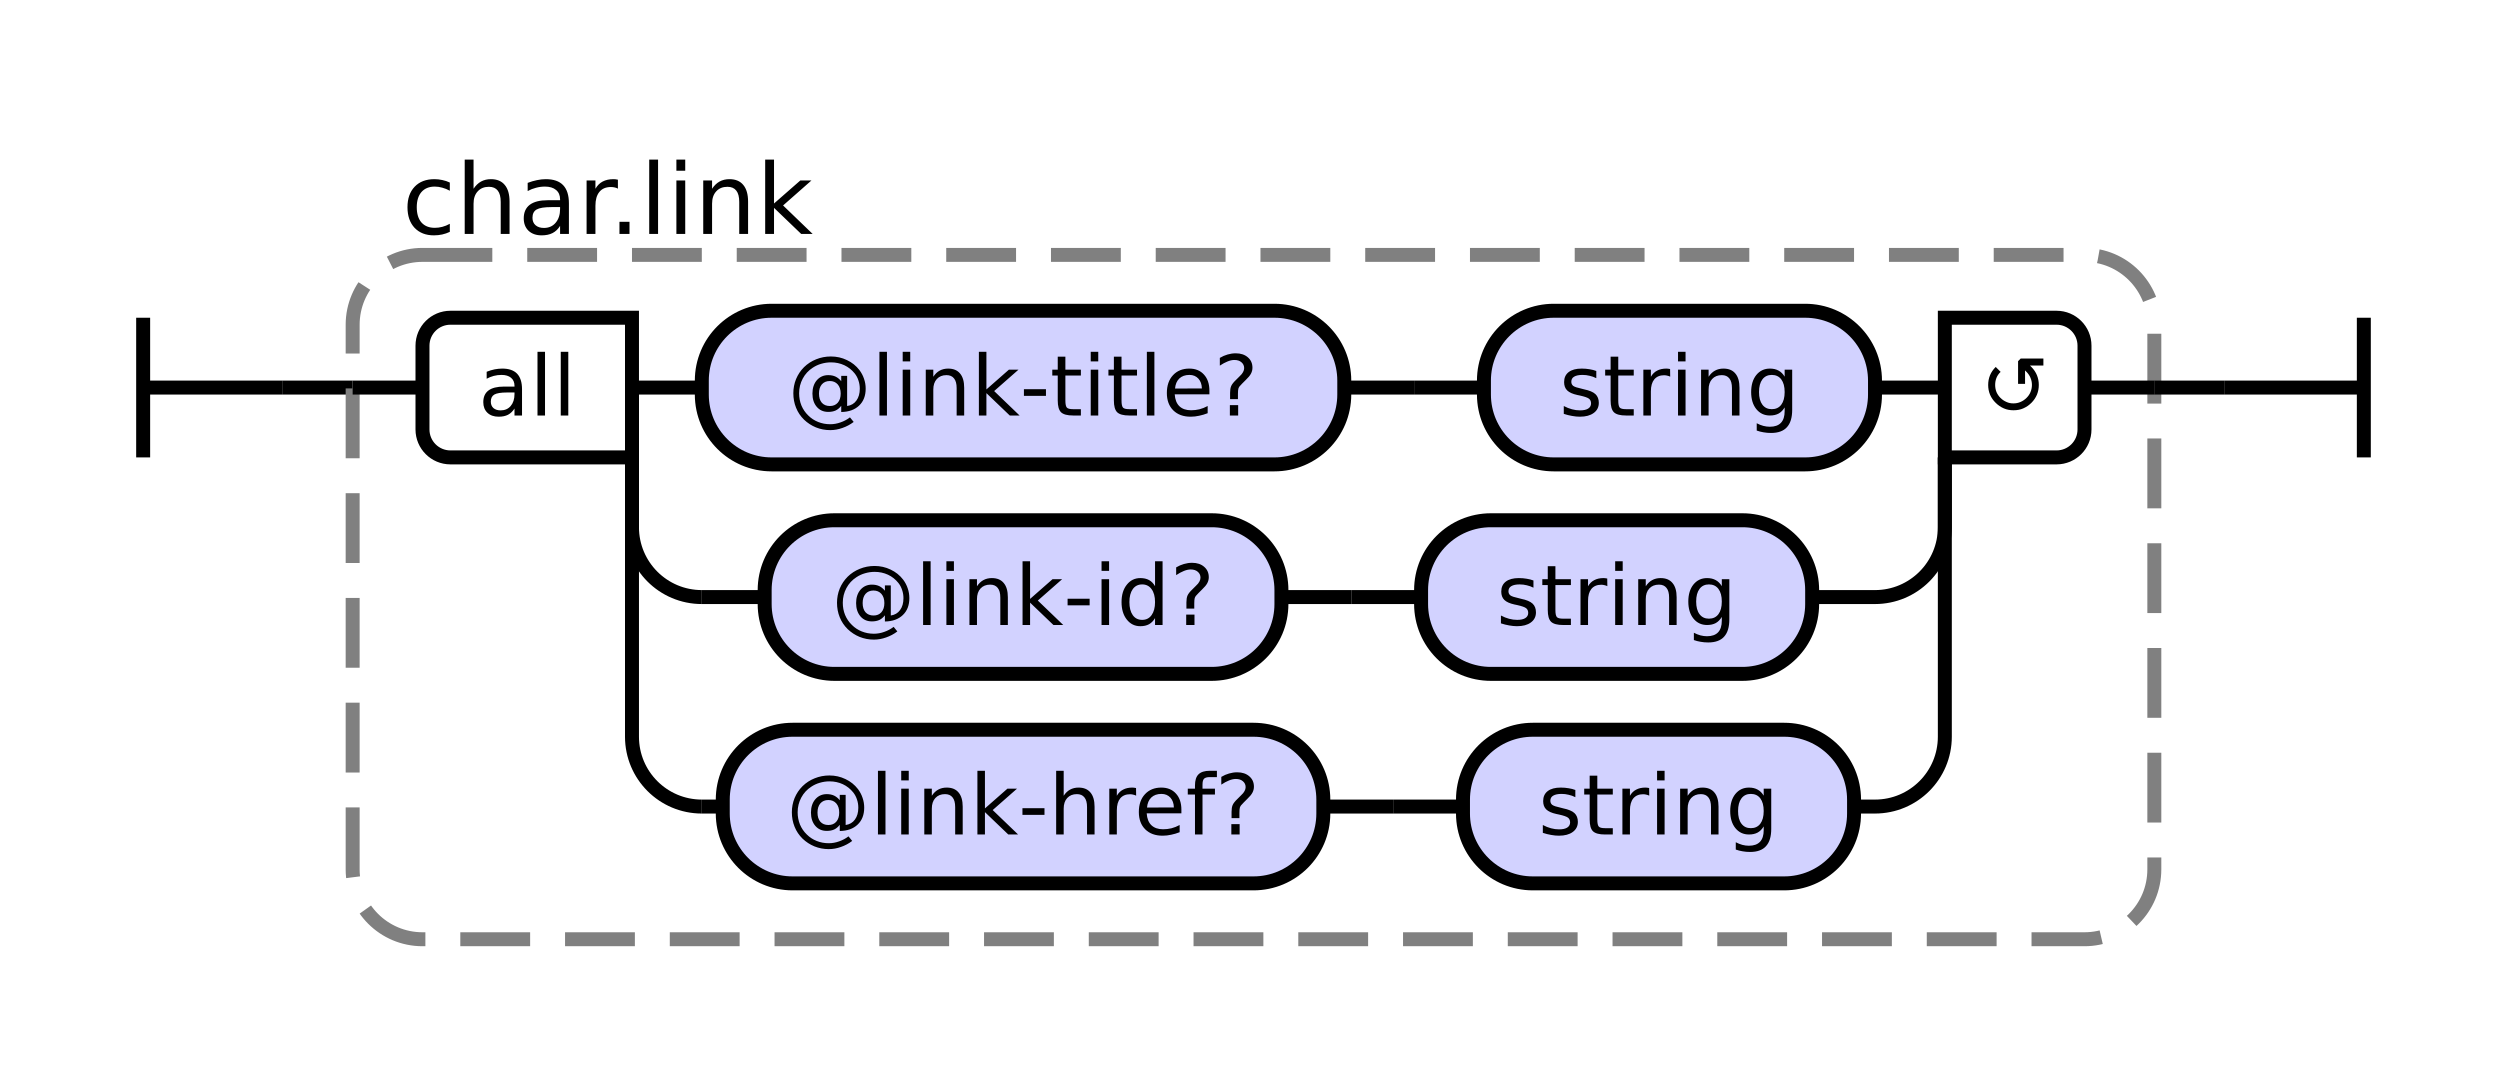
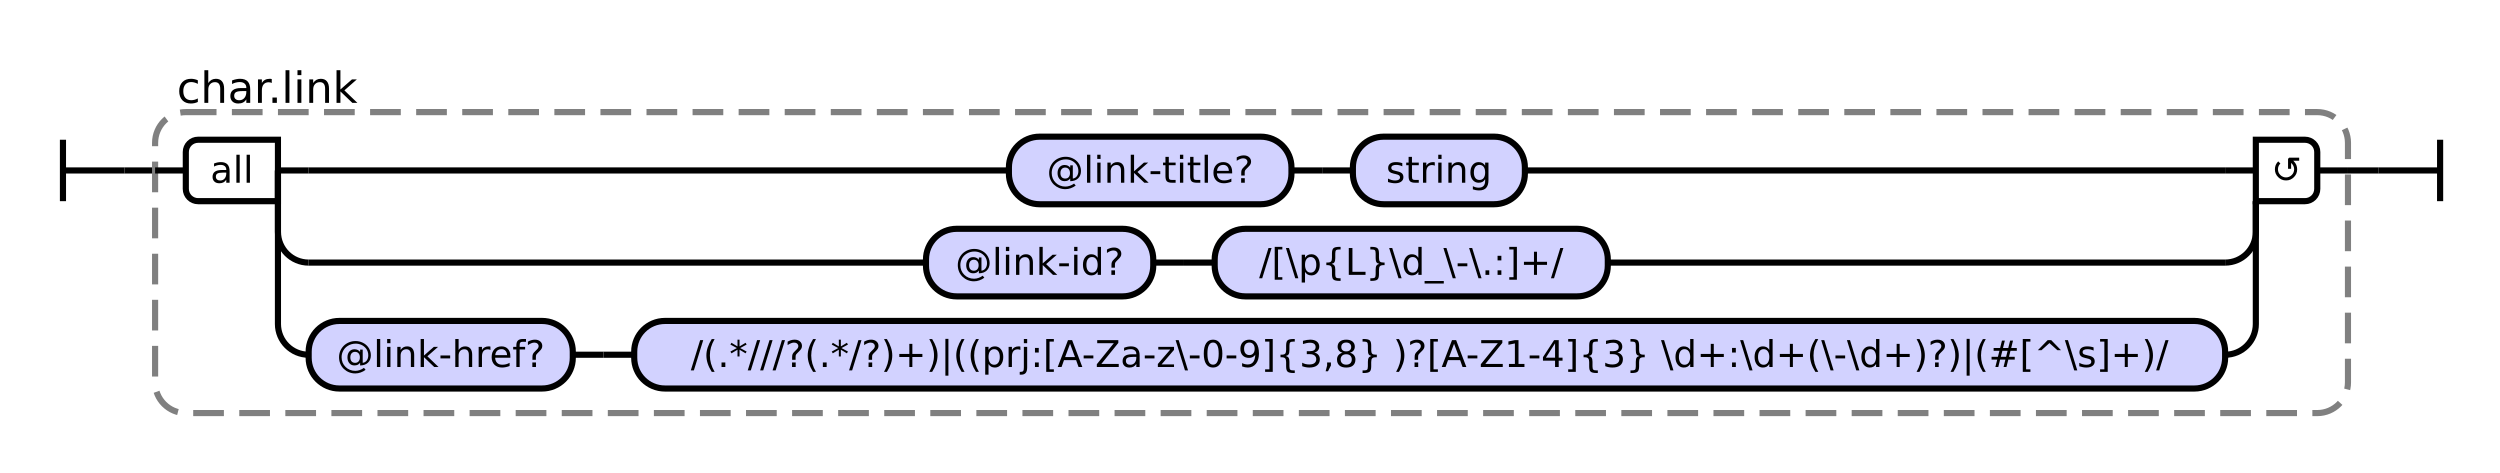
- <svg xmlns="http://www.w3.org/2000/svg" class="railroad-diagram" height="154" viewBox="0 0 358.0 154" width="358.0">
+ <svg xmlns="http://www.w3.org/2000/svg" class="railroad-diagram" height="154" viewBox="0 0 814.0 154" width="814.0">
  <g transform="translate(.5 .5)">
    <style>/*  */
    svg.railroad-diagram {
        background-color:hsl(30,20%,95%);
    }
    svg.railroad-diagram path {
        stroke-width: 2;
        stroke: black;
        fill: none;
    }
    svg.railroad-diagram text {
        font-size: 12px;
        text-anchor: middle;
        font-family: DejaVu Sans;
    }
    svg.railroad-diagram text.label {
        text-anchor:start;
    }
    svg.railroad-diagram text.comment {
        font-family: DejaVu Sans;
        font-size: 14px;
    }
    svg.railroad-diagram rect{
        stroke-width: 2;
        stroke:black;
        fill: rgb(210, 210, 255);
    }
    svg.railroad-diagram rect.group-box {
        stroke: gray;
        stroke-dasharray: 10 5;
        fill: none;
    }
    .terminal {
        font-family: DejaVu Sans;
    }

/*  */
</style>
    <g>
      <path d="M 20 45 v 20 m 0 -10 h 20" />
    </g>
    <path d="M 40 55 h 10" />
    <g>
      <path d="M 50 55 h 0.0" />
-       <path d="M 308.0 55 h 0.0" />
-       <rect class="group-box" height="98" rx="10" ry="10" width="258.0" x="50.0" y="36" />
+       <path d="M 764.0 55 h 0.0" />
+       <rect class="group-box" height="98" rx="10" ry="10" width="714.0" x="50.0" y="36" />
      <g>
        <path d="M 50.0 55 h 10.0" />
-         <path d="M 298.0 55 h 10.0" />
+         <path d="M 754.0 55 h 10.0" />
        <path d="M 90.0 55 h 10" />
        <g>
-           <path d="M 100.0 55 h 0.0" />
-           <path d="M 268.0 55 h 0.0" />
+           <path d="M 100.0 55 h 228.0" />
+           <path d="M 496.0 55 h 228.0" />
          <g class="terminal ">
-             <path d="M 100.0 55 h 0.0" />
-             <path d="M 192.0 55 h 0.0" />
-             <rect height="22" rx="10" ry="10" width="92.0" x="100.0" y="44" />
-             <text x="146.0" y="59">@link-title?</text>
+             <path d="M 328.0 55 h 0.0" />
+             <path d="M 420.0 55 h 0.0" />
+             <rect height="22" rx="10" ry="10" width="92.0" x="328.0" y="44" />
+             <text x="374.0" y="59">@link-title?</text>
          </g>
-           <path d="M 192.0 55 h 10" />
-           <path d="M 202.0 55 h 10" />
+           <path d="M 420.0 55 h 10" />
+           <path d="M 430.0 55 h 10" />
          <g class="terminal ">
-             <path d="M 212.0 55 h 0.0" />
-             <path d="M 268.0 55 h 0.0" />
-             <rect height="22" rx="10" ry="10" width="56.0" x="212.0" y="44" />
-             <text x="240.0" y="59">string</text>
+             <path d="M 440.0 55 h 0.0" />
+             <path d="M 496.0 55 h 0.0" />
+             <rect height="22" rx="10" ry="10" width="56.0" x="440.0" y="44" />
+             <text x="468.0" y="59">string</text>
          </g>
        </g>
-         <path d="M 268.0 55 h 10" />
+         <path d="M 724.0 55 h 10" />
        <path d="M 90.0 55 v 20 a 10 10 0 0 0 10 10" />
        <g>
-           <path d="M 100.0 85 h 9.0" />
-           <path d="M 259.0 85 h 9.0" />
+           <path d="M 100.0 85 h 201.0" />
+           <path d="M 523.0 85 h 201.0" />
          <g class="terminal ">
-             <path d="M 109.0 85 h 0.0" />
-             <path d="M 183.0 85 h 0.0" />
-             <rect height="22" rx="10" ry="10" width="74.0" x="109.0" y="74" />
-             <text x="146.0" y="89">@link-id?</text>
+             <path d="M 301.0 85 h 0.0" />
+             <path d="M 375.0 85 h 0.0" />
+             <rect height="22" rx="10" ry="10" width="74.0" x="301.0" y="74" />
+             <text x="338.0" y="89">@link-id?</text>
          </g>
-           <path d="M 183.0 85 h 10" />
-           <path d="M 193.0 85 h 10" />
+           <path d="M 375.0 85 h 10" />
+           <path d="M 385.0 85 h 10" />
          <g class="terminal ">
-             <path d="M 203.0 85 h 0.0" />
-             <path d="M 259.0 85 h 0.0" />
-             <rect height="22" rx="10" ry="10" width="56.0" x="203.0" y="74" />
-             <text x="231.0" y="89">string</text>
+             <path d="M 395.0 85 h 0.0" />
+             <path d="M 523.0 85 h 0.0" />
+             <rect height="22" rx="10" ry="10" width="128.0" x="395.0" y="74" />
+             <text x="459.0" y="89">/[\p{L}\d_\-\.:]+/</text>
          </g>
        </g>
-         <path d="M 268.0 85 a 10 10 0 0 0 10 -10 v -10" />
+         <path d="M 724.0 85 a 10 10 0 0 0 10 -10 v -10" />
        <path d="M 90.0 55 v 50 a 10 10 0 0 0 10 10" />
        <g>
-           <path d="M 100.0 115 h 3.0" />
-           <path d="M 265.0 115 h 3.0" />
+           <path d="M 100.0 115 h 0.0" />
+           <path d="M 724.0 115 h 0.0" />
          <g class="terminal ">
-             <path d="M 103.0 115 h 0.0" />
-             <path d="M 189.0 115 h 0.0" />
-             <rect height="22" rx="10" ry="10" width="86.0" x="103.0" y="104" />
-             <text x="146.0" y="119">@link-href?</text>
+             <path d="M 100.0 115 h 0.0" />
+             <path d="M 186.0 115 h 0.0" />
+             <rect height="22" rx="10" ry="10" width="86.0" x="100.0" y="104" />
+             <text x="143.0" y="119">@link-href?</text>
          </g>
-           <path d="M 189.0 115 h 10" />
-           <path d="M 199.0 115 h 10" />
+           <path d="M 186.0 115 h 10" />
+           <path d="M 196.0 115 h 10" />
          <g class="terminal ">
-             <path d="M 209.0 115 h 0.0" />
-             <path d="M 265.0 115 h 0.0" />
-             <rect height="22" rx="10" ry="10" width="56.0" x="209.0" y="104" />
-             <text x="237.0" y="119">string</text>
+             <path d="M 206.0 115 h 0.0" />
+             <path d="M 724.0 115 h 0.0" />
+             <rect height="22" rx="10" ry="10" width="518.0" x="206.0" y="104" />
+             <text x="465.0" y="119">/(.*///?(.*/?)+)|((prj:[A-Za-z\-0-9]{3,8} )?[A-Z1-4]{3} \d+:\d+(\-\d+)?)|(#[^\s]+)/</text>
          </g>
        </g>
-         <path d="M 268.0 115 a 10 10 0 0 0 10 -10 v -40" />
+         <path d="M 724.0 115 a 10 10 0 0 0 10 -10 v -40" />
        <g class="diagram-text">
          <path class="diagram-text" d="M 90.0 45 h -26 a 4 4 0 0 0 -4 4 v 12 a 4 4 0 0 0 4 4 h 26 z" />
          <text class="diagram-text" x="75.0" y="59">all</text>
-           <path class="diagram-text" d="M 278.0 45 h 16 a 4 4 0 0 1 4 4 v 12 a 4 4 0 0 1 -4 4 h -16 z" />
-           <text class="diagram-arrow" x="288.0" y="59">↺</text>
+           <path class="diagram-text" d="M 734.0 45 h 16 a 4 4 0 0 1 4 4 v 12 a 4 4 0 0 1 -4 4 h -16 z" />
+           <text class="diagram-arrow" x="744.0" y="59">↺</text>
        </g>
      </g>
      <g class="non-terminal ">
        <path d="M 50.0 28 h 0.0" />
        <path d="M 123.0 28 h 0.0" />
        <text class="comment" x="86.5" y="33">char.link</text>
      </g>
    </g>
-     <path d="M 308.0 55 h 10" />
-     <path d="M 318.0 55 h 20 m 0 -10 v 20" />
+     <path d="M 764.0 55 h 10" />
+     <path d="M 774.0 55 h 20 m 0 -10 v 20" />
  </g>
</svg>
